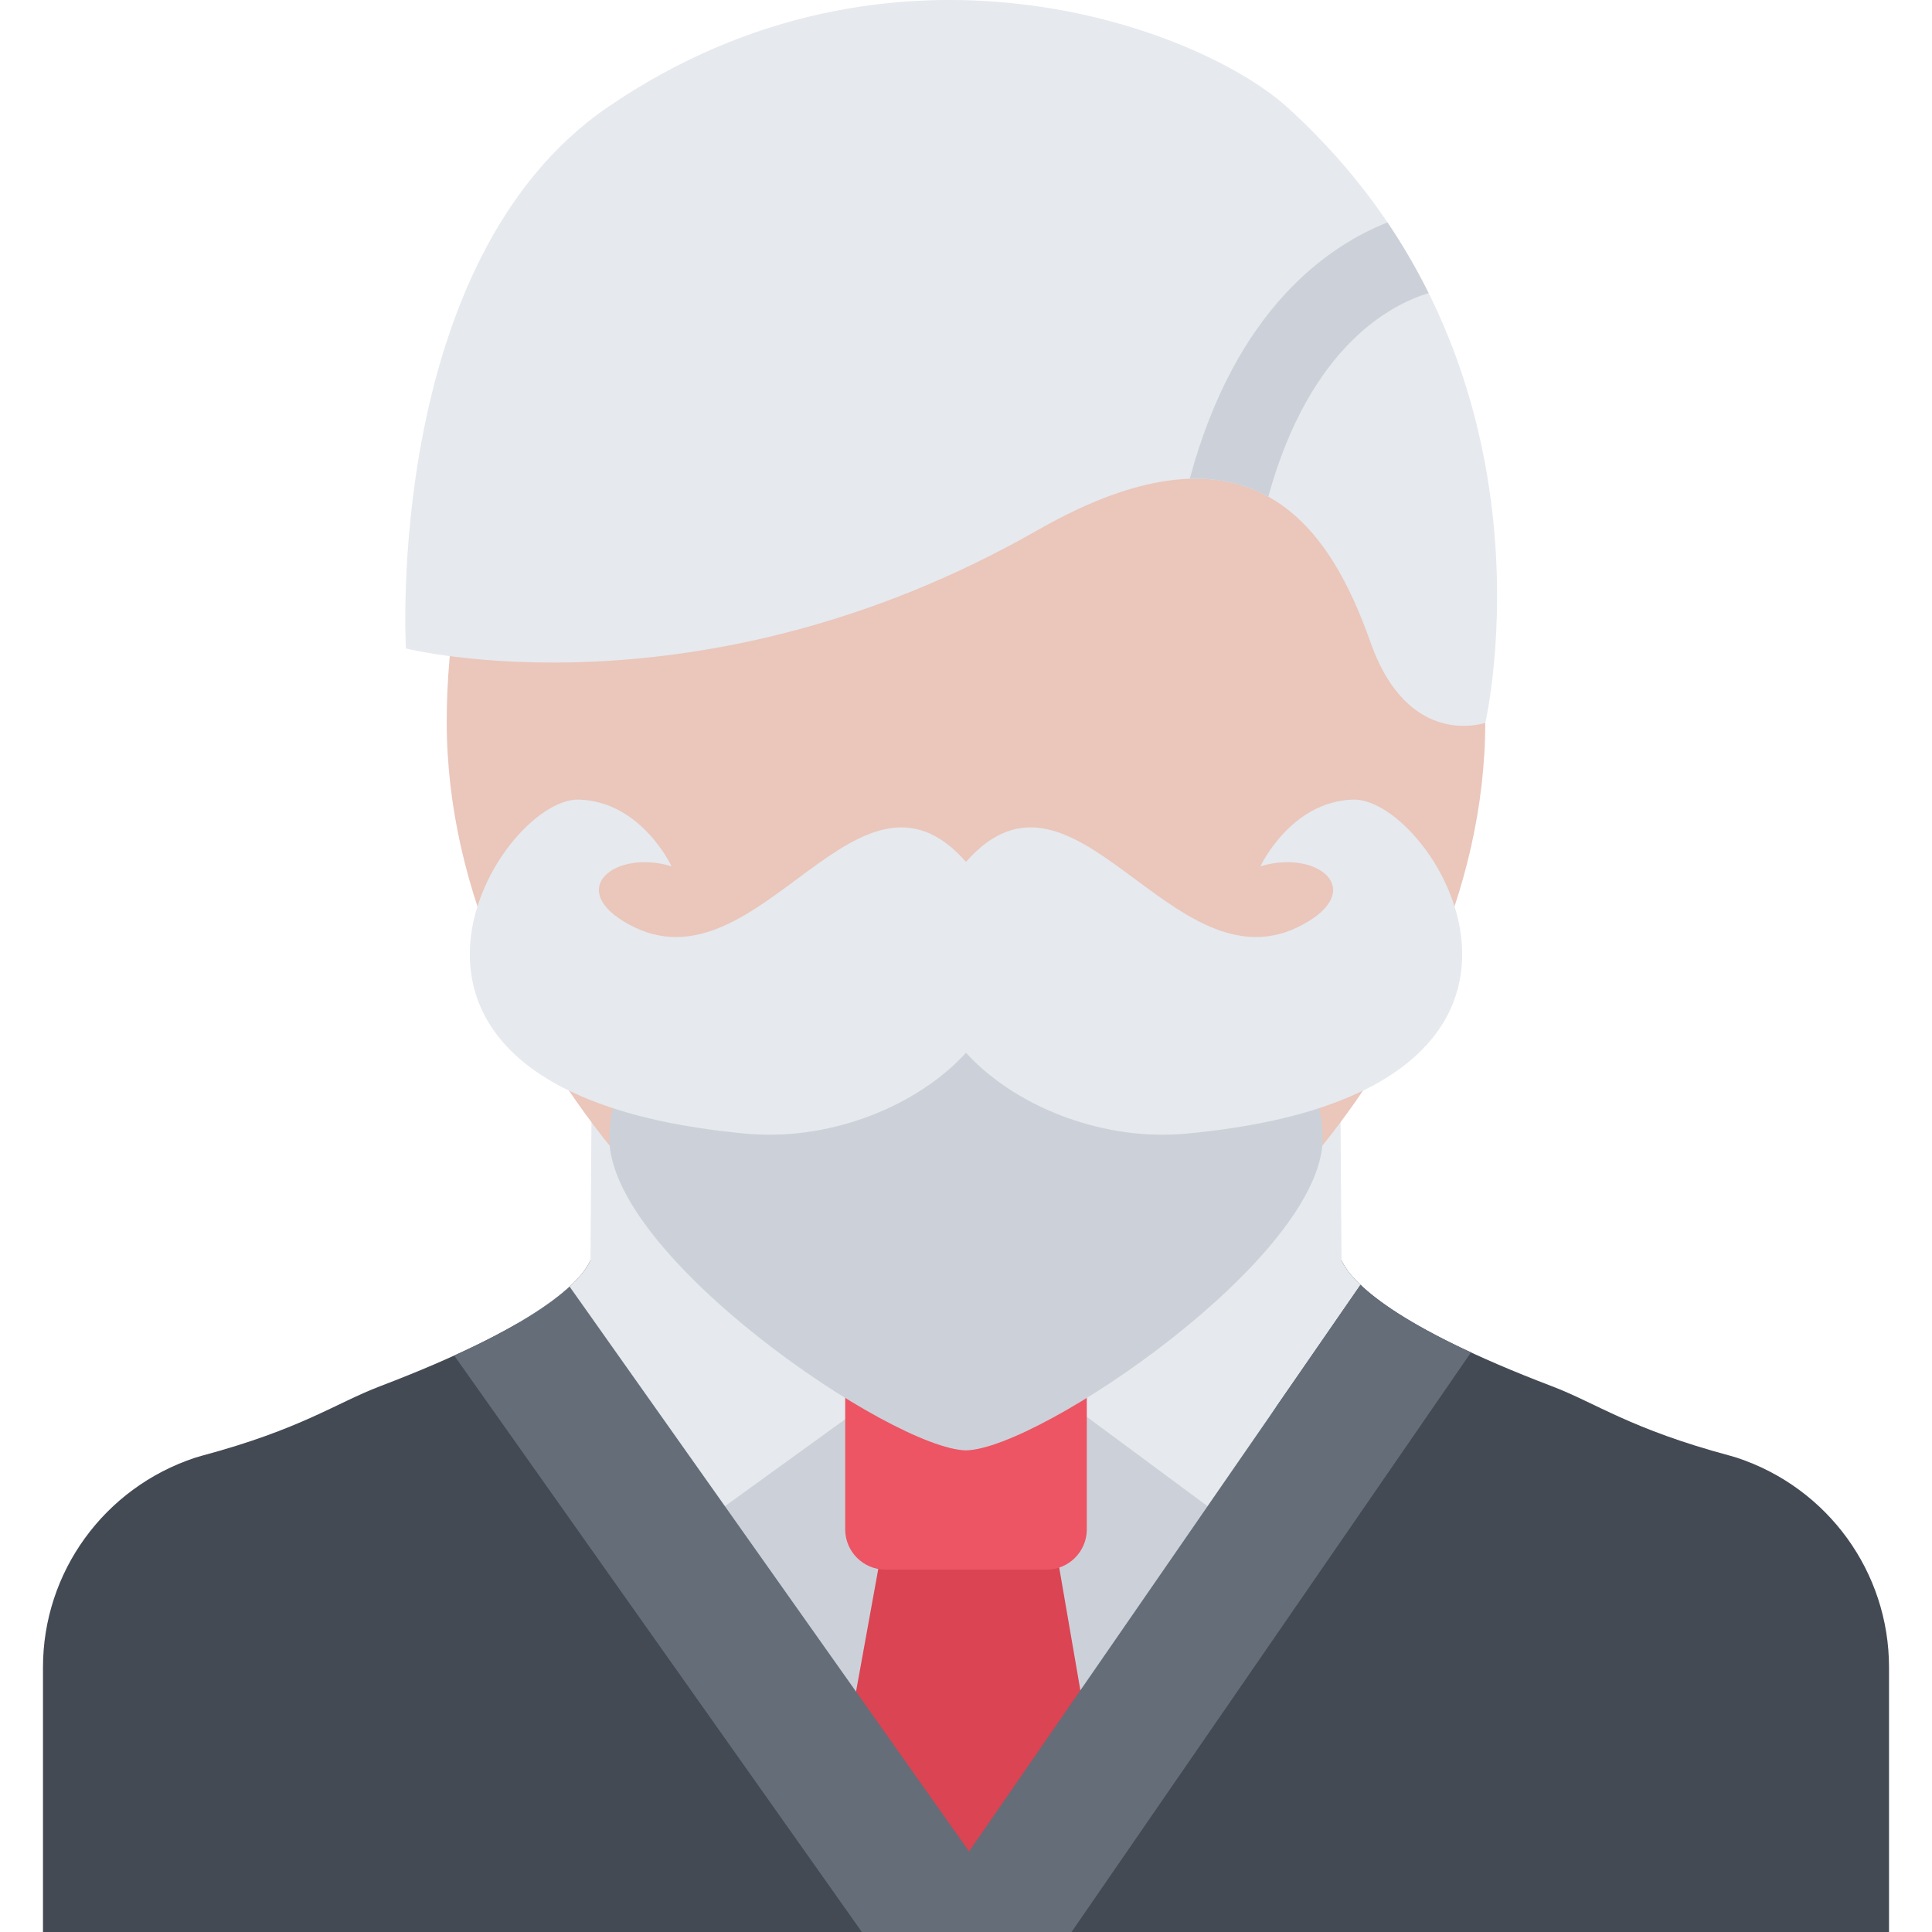
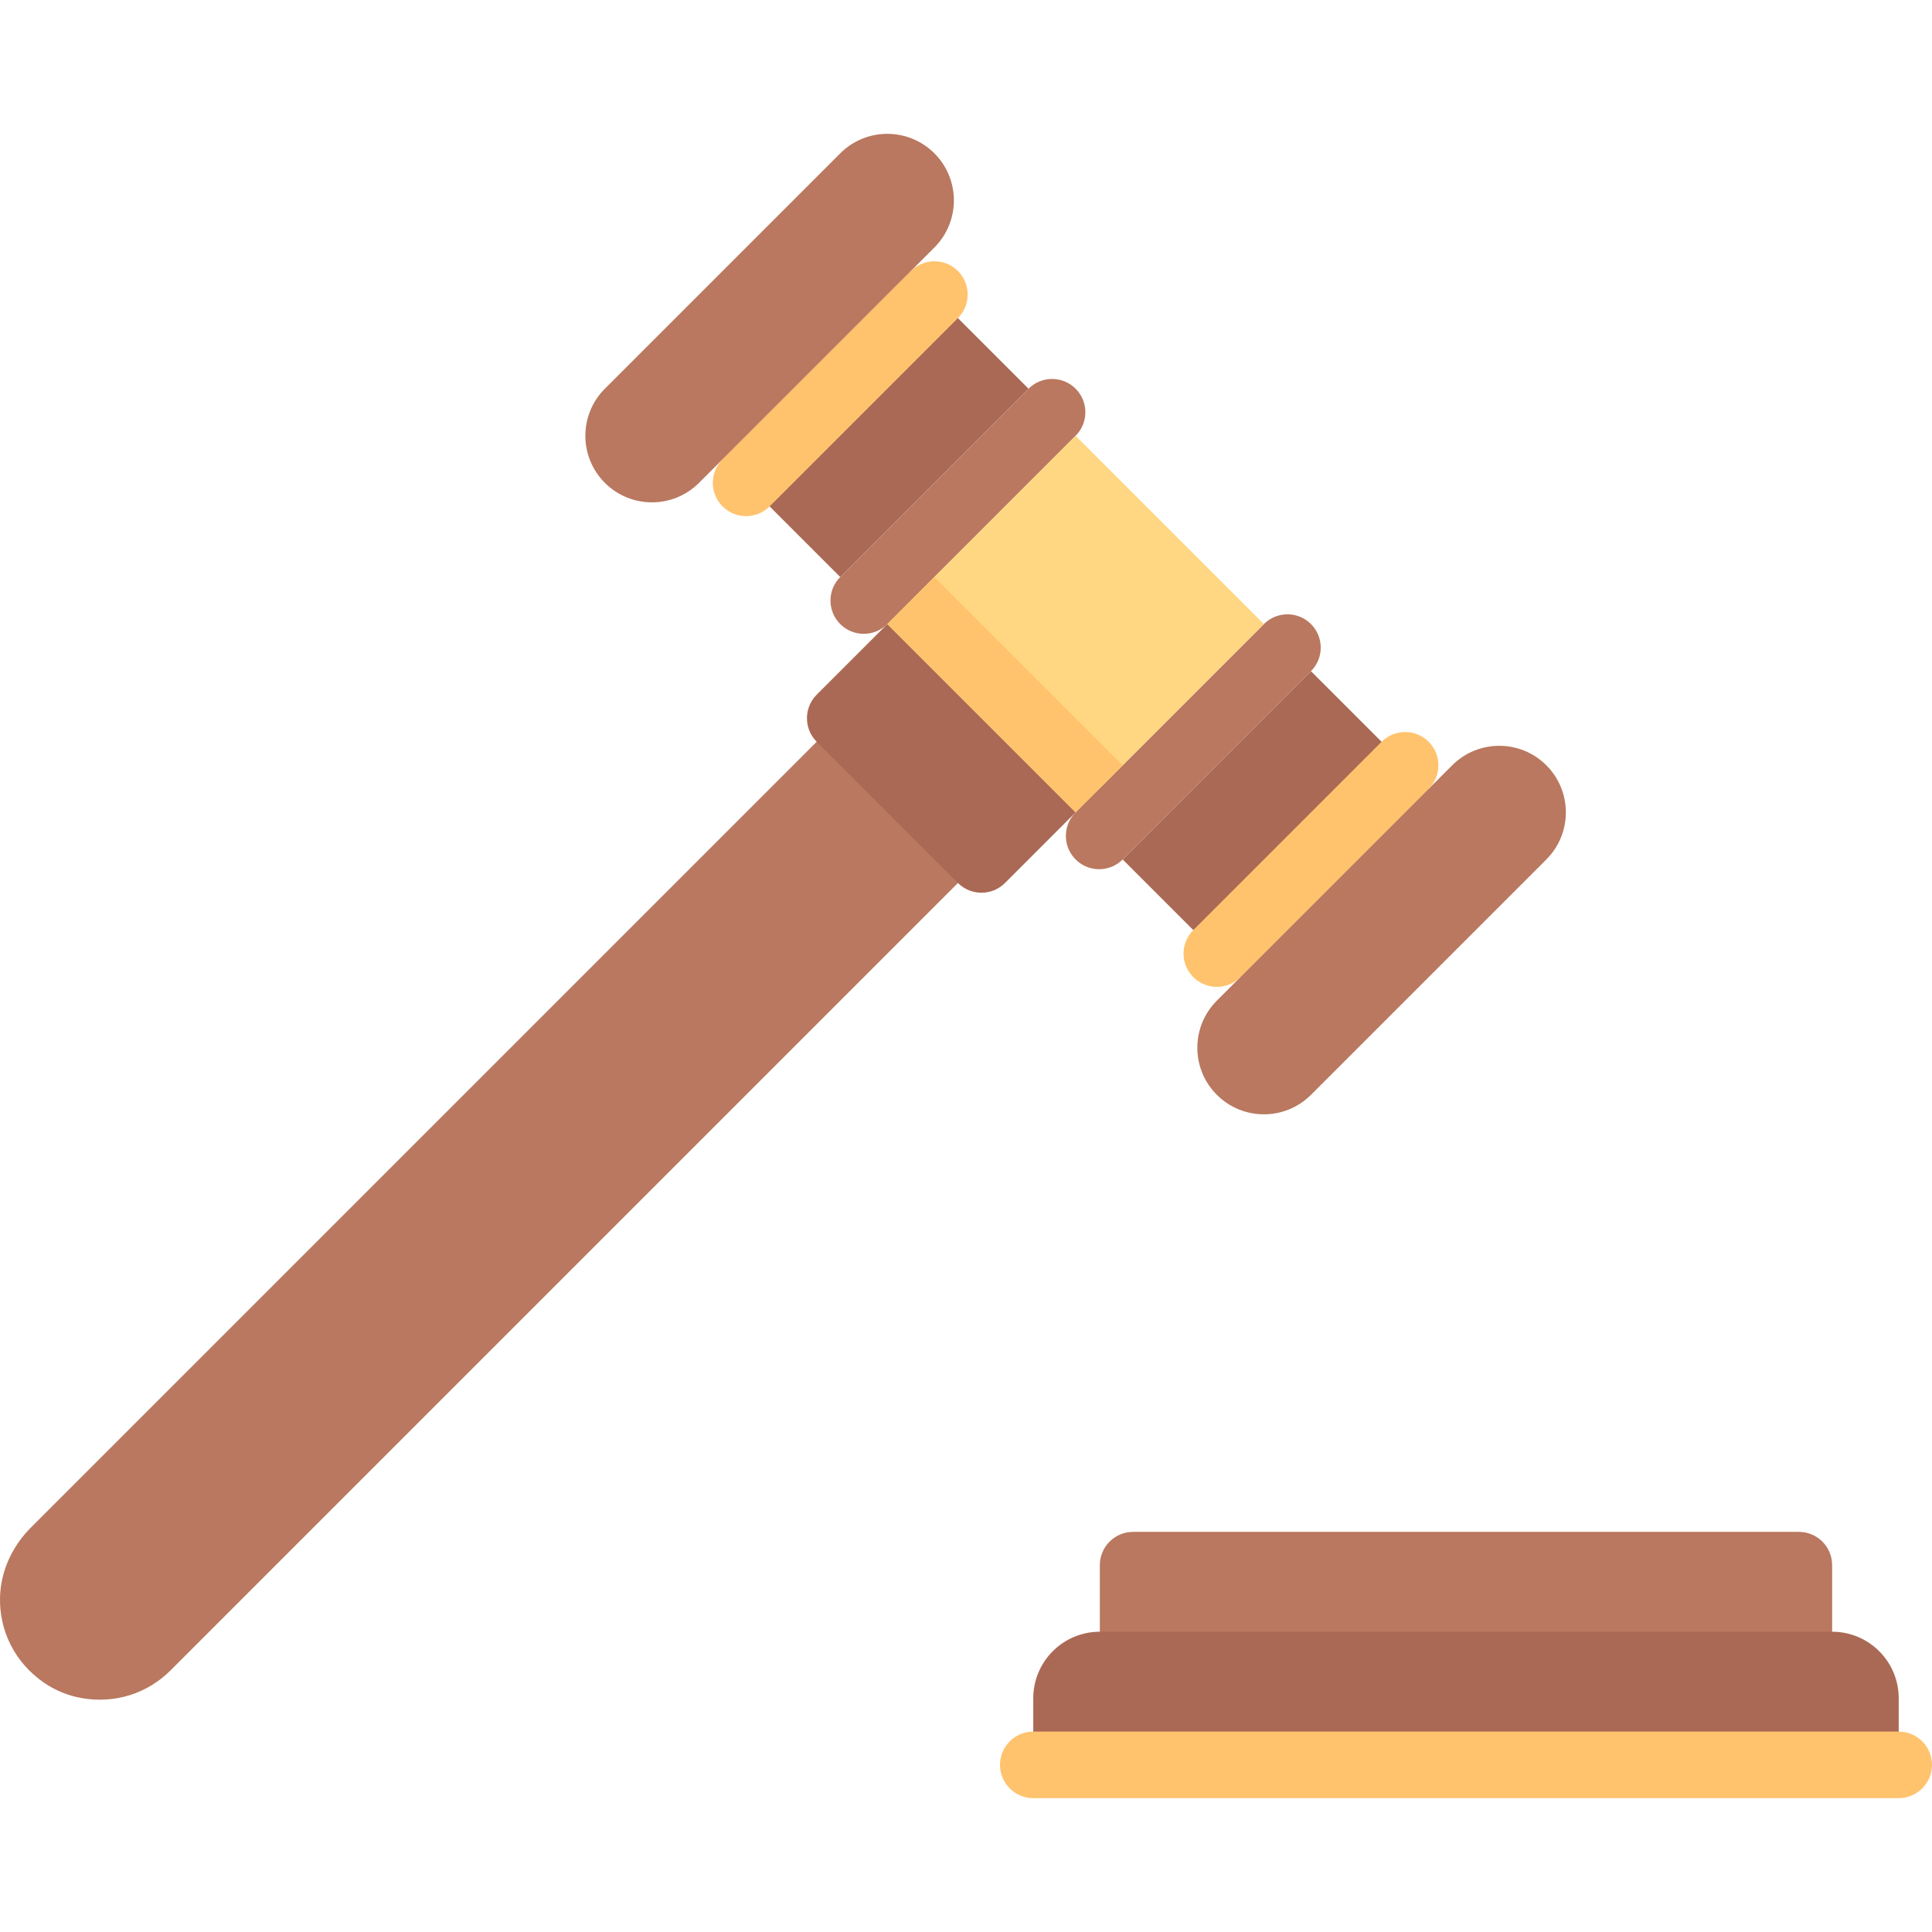
- <svg xmlns="http://www.w3.org/2000/svg" version="1.1" id="Layer_1" x="0px" y="0px" viewBox="0 0 511.978 511.978" style="enable-background:new 0 0 511.978 511.978;" xml:space="preserve">
-   <path style="fill:#434A54;" d="M460.278,386.295l-1.812-0.531c-26.484-7.109-35.437-13.937-47.233-18.421  c-41.811-15.938-52.685-27.405-55.466-32.827c-0.109-0.203-0.188-0.406-0.266-0.609H156.477c-0.078,0.203-0.156,0.406-0.266,0.609  c-2.781,5.422-13.655,16.89-55.467,32.827c-11.796,4.484-20.749,11.312-47.232,18.421l-1.812,0.531  c-24.093,7.967-40.311,30.326-40.311,55.545v70.138h244.6h244.6V441.84C500.589,416.621,484.385,394.262,460.278,386.295z" />
-   <polygon style="fill:#CCD1D9;" points="284.879,332.234 188.179,368.389 168.18,390.919 256.192,503.915 338.064,372.998 " />
-   <polygon style="fill:#DA4453;" points="278.941,405.277 234.646,405.277 222.615,471.603 253.755,506.509 289.769,468.056 " />
-   <path style="fill:#E6E9ED;" d="M320.002,399.137l40.53-58.653c-2.562-2.438-3.984-4.453-4.766-5.969  c-0.109-0.203-0.188-0.406-0.266-0.609l-0.343-48.561l-99.168-1.125l-99.168,1.125l-0.344,48.561  c-0.078,0.203-0.156,0.406-0.266,0.609c-1.688,3.297-6.391,8.844-19.249,16.28l26.765,43.232l28.374,5.109l64.7-46.764  L320.002,399.137z" />
-   <path style="fill:#ED5564;" d="M284.801,359.952c-2.047-2.016-4.812-3.109-7.672-3.047l-42.686,0.812  c-5.812,0.109-10.469,4.859-10.469,10.672v36.888c0,5.891,4.781,10.672,10.672,10.672h42.686c5.891,0,10.672-4.781,10.672-10.672  v-37.716C288.004,364.702,286.847,361.952,284.801,359.952z" />
-   <path style="fill:#656D78;" d="M360.532,340.484l-103.73,150.15L150.946,340.953c-5.046,4.641-14.155,10.812-30.577,18.265  l108.027,152.76h27.593h27.968l105.854-153.589C373.984,351.061,365.297,345.015,360.532,340.484z" />
-   <path style="fill:#EAC6BB;" d="M393.593,191.365c0,89.402-85.23,171.681-137.604,171.681s-137.604-82.278-137.604-171.681  S179.991,42.98,255.989,42.98S393.593,101.962,393.593,191.365z" />
-   <path style="fill:#CCD1D9;" d="M170.524,272.095c-5.344,10.344-9.047,20.718-9.047,29.562c0,31.483,75.122,82.372,94.512,82.685  c19.39-0.312,94.513-51.201,94.513-82.685c0-9.03-3.875-19.671-9.406-30.232C327.299,245.019,184.242,245.464,170.524,272.095z" />
+ <svg xmlns="http://www.w3.org/2000/svg" version="1.1" id="Layer_1" x="0px" y="0px" viewBox="0 0 512 512" style="enable-background:new 0 0 512 512;" xml:space="preserve">
+   <path style="fill:#B9785F;" d="M8.2,404.808c-4.917,4.917-8.003,11.476-8.191,18.428c-0.241,8.987,3.959,17.364,11.569,22.64  c3.005,2.083,6.449,3.499,10.051,4.134c8.819,1.554,17.421-1.199,23.544-7.327l214.922-214.918l-37.425-37.425L8.2,404.808z" />
+   <path style="fill:#AA6955;" d="M253.859,234l-37.425-37.425c-3.445-3.445-3.445-9.031,0-12.475l24.95-24.95l49.901,49.901  L266.335,234C262.89,237.444,257.305,237.444,253.859,234z" />
  <g>
-     <path style="fill:#E6E9ED;" d="M334.002,229.582c15.016-4.609,28.421,6.172,11.141,15.483   c-34.843,18.812-61.076-51.904-90.591-14.952s17.515,74.184,59.622,70.309c114.558-10.53,66.091-89.199,44.39-88.535   C341.97,212.387,334.002,229.582,334.002,229.582z" />
-     <path style="fill:#E6E9ED;" d="M177.976,229.582c-15.015-4.609-28.421,6.172-11.14,15.483   c34.842,18.812,61.075-51.904,90.59-14.952s-17.515,74.184-59.623,70.309c-114.558-10.53-66.091-89.199-44.389-88.535   C170.009,212.387,177.976,229.582,177.976,229.582z" />
-     <path style="fill:#E6E9ED;" d="M341.111,28.418c-23.406-21.194-104.684-51.639-180.087,0   c-59.451,40.726-53.451,143.424-53.451,143.424s78.028,19.71,167.384-31.343c57.764-33.007,77.904,0.555,88.247,29.788   c10.077,28.452,30.389,21.265,30.389,21.265S415.982,96.205,341.111,28.418z" />
+     <path style="fill:#B9785F;" d="M222.672,165.387L222.672,165.387c-3.445-3.445-3.445-9.031,0-12.475l49.901-49.901   c3.445-3.445,9.03-3.445,12.475,0l0,0c3.445,3.445,3.445,9.031,0,12.475l-49.901,49.901   C231.702,168.832,226.116,168.832,222.672,165.387z" />
+     <path style="fill:#B9785F;" d="M285.048,227.762L285.048,227.762c-3.445-3.445-3.445-9.031,0-12.475l49.901-49.901   c3.445-3.445,9.031-3.445,12.475,0l0,0c3.445,3.445,3.445,9.03,0,12.475l-49.901,49.901   C294.077,231.208,288.492,231.208,285.048,227.762z" />
  </g>
-   <path style="fill:#CCD1D9;" d="M315.283,126.875c8.172-0.25,15.016,1.547,20.812,4.75c11.094-40.264,32.951-51.092,42.497-53.951  c-3.125-6.257-6.733-12.522-10.905-18.726C352.08,65.089,327.424,81.783,315.283,126.875z" />
+   <rect x="249.757" y="130.103" transform="matrix(-0.7071 -0.7071 0.7071 -0.7071 369.6502 483.8887)" style="fill:#FFD782;" width="70.569" height="70.569" />
+   <rect x="231.046" y="175.278" transform="matrix(-0.7071 -0.7071 0.7071 -0.7071 324.4771 502.6016)" style="fill:#FFC36E;" width="70.569" height="17.642" />
+   <g>
+     <path style="fill:#B9785F;" d="M160.296,127.962L160.296,127.962c-6.889-6.889-6.889-18.06,0-24.95l62.376-62.376   c6.889-6.889,18.06-6.889,24.95,0l0,0c6.889,6.889,6.889,18.06,0,24.95l-62.376,62.376   C178.357,134.851,167.186,134.851,160.296,127.962z" />
+     <path style="fill:#B9785F;" d="M322.473,290.138L322.473,290.138c-6.889-6.889-6.889-18.06,0-24.95l62.376-62.376   c6.889-6.889,18.06-6.889,24.95,0l0,0c6.889,6.889,6.889,18.06,0,24.95l-62.376,62.376   C340.533,297.028,329.362,297.028,322.473,290.138z" />
+   </g>
+   <g>
+     <rect x="209.972" y="77.083" transform="matrix(0.7071 0.7071 -0.7071 0.7071 147.4142 -131.1546)" style="fill:#AA6955;" width="44.106" height="70.569" />
+     <rect x="316.017" y="183.134" transform="matrix(0.7071 0.7071 -0.7071 0.7071 253.464 -175.0778)" style="fill:#AA6955;" width="44.106" height="70.569" />
+   </g>
+   <g>
+     <path style="fill:#FFC36E;" d="M191.484,134.199L191.484,134.199c-3.445-3.445-3.445-9.031,0-12.475l49.901-49.901   c3.445-3.445,9.03-3.445,12.475,0l0,0c3.445,3.445,3.445,9.031,0,12.475l-49.901,49.901   C200.514,137.644,194.929,137.644,191.484,134.199z" />
+     <path style="fill:#FFC36E;" d="M316.235,258.951L316.235,258.951c-3.445-3.445-3.445-9.031,0-12.475l49.901-49.901   c3.445-3.445,9.031-3.445,12.475,0l0,0c3.445,3.445,3.445,9.03,0,12.475l-49.901,49.901   C325.265,262.395,319.68,262.395,316.235,258.951z" />
+   </g>
+   <path style="fill:#B9785F;" d="M485.536,441.246H291.469v-26.464c0-4.872,3.95-8.821,8.821-8.821h176.425  c4.872,0,8.821,3.95,8.821,8.821V441.246z" />
+   <path style="fill:#AA6955;" d="M503.179,467.71H273.826v-17.643c0-9.744,7.898-17.643,17.643-17.643h194.068  c9.744,0,17.643,7.898,17.643,17.643V467.71z" />
+   <path style="fill:#FFC36E;" d="M503.179,476.531H273.826c-4.872,0-8.821-3.95-8.821-8.821l0,0c0-4.872,3.95-8.821,8.821-8.821  h229.353c4.872,0,8.821,3.95,8.821,8.821l0,0C512,472.582,508.05,476.531,503.179,476.531z" />
  <g>
</g>
  <g>
</g>
  <g>
</g>
  <g>
</g>
  <g>
</g>
  <g>
</g>
  <g>
</g>
  <g>
</g>
  <g>
</g>
  <g>
</g>
  <g>
</g>
  <g>
</g>
  <g>
</g>
  <g>
</g>
  <g>
</g>
</svg>
